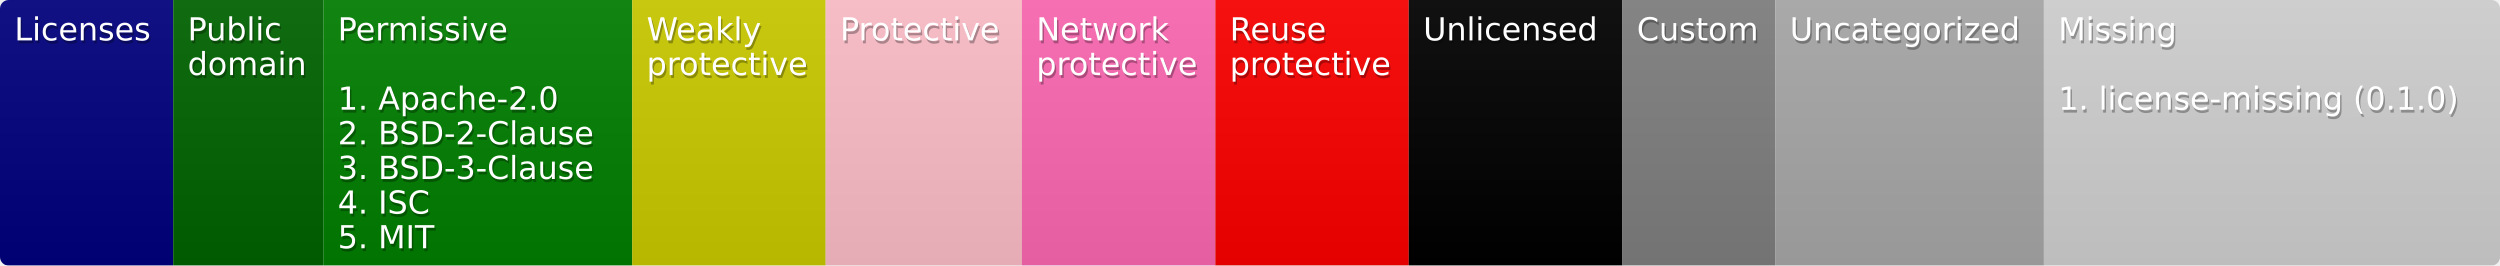
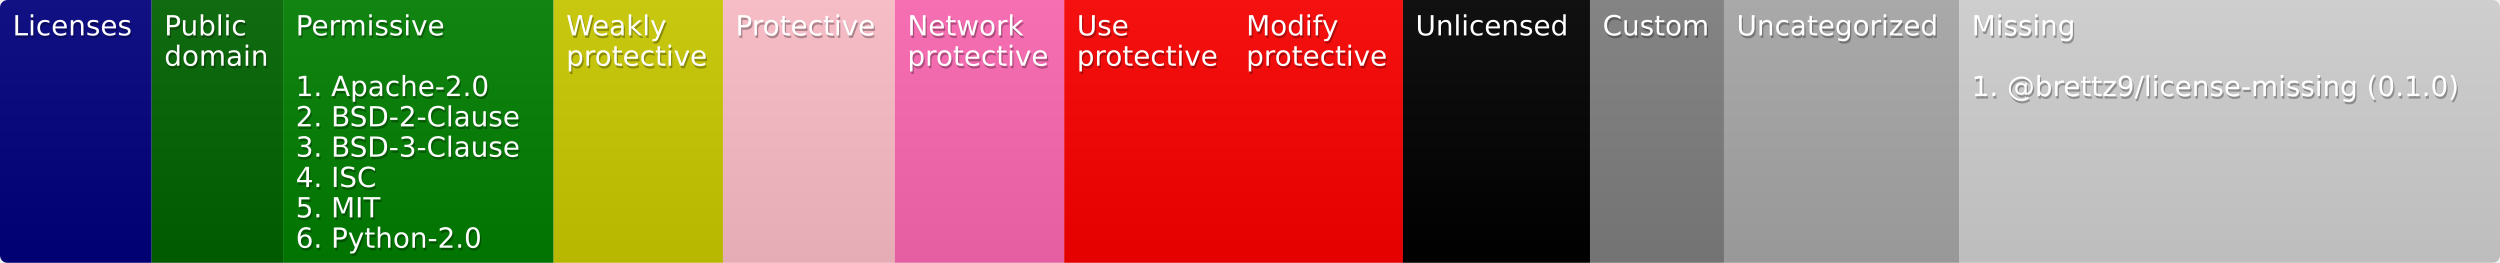
- <svg xmlns="http://www.w3.org/2000/svg" width="866" height="92">
+ <svg xmlns="http://www.w3.org/2000/svg" width="989" height="104">
  <defs>
    <style>text{font-size:11px;font-family:Verdana,DejaVu Sans,Geneva,sans-serif}text.shadow{fill:#010101;fill-opacity:.3}text.high{fill:#fff}</style>
    <linearGradient id="smooth" x2="0" y2="100%">
      <stop offset="0" stop-color="#aaa" stop-opacity=".1" />
      <stop offset="1" stop-opacity=".1" />
    </linearGradient>
    <mask id="round">
      <rect width="100%" height="100%" rx="3" fill="#fff" />
    </mask>
  </defs>
  <g id="bg" mask="url(#round)">
-     <path fill="navy" d="M0 0h60v92H0z" />
-     <path fill="#006400" d="M60 0h52v92H60z" />
-     <path fill="green" d="M112 0h107v92H112z" />
-     <path fill="#cc0" d="M219 0h67v92h-67z" />
-     <path fill="pink" d="M286 0h68v92h-68z" />
-     <path fill="#ff69b4" d="M354 0h67v92h-67z" />
-     <path fill="red" d="M421 0h67v92h-67z" />
-     <path d="M488 0h74v92h-74z" />
-     <path fill="gray" d="M562 0h53v92h-53z" />
-     <path fill="#a9a9a9" d="M615 0h93v92h-93z" />
-     <path fill="#d3d3d3" d="M708 0h158v92H708z" />
-     <path fill="url(#smooth)" d="M0 0h866v92H0z" />
+     <path fill="navy" d="M0 0h60v104H0z" />
+     <path fill="#006400" d="M60 0h52v104H60z" />
+     <path fill="green" d="M112 0h107v104H112z" />
+     <path fill="#cc0" d="M219 0h67v104h-67z" />
+     <path fill="pink" d="M286 0h68v104h-68z" />
+     <path fill="#ff69b4" d="M354 0h67v104h-67z" />
+     <path fill="red" d="M421 0h67v104h-67zM488 0h67v104h-67z" />
+     <path d="M555 0h74v104h-74z" />
+     <path fill="gray" d="M629 0h53v104h-53z" />
+     <path fill="#a9a9a9" d="M682 0h93v104h-93z" />
+     <path fill="#d3d3d3" d="M775 0h214v104H775z" />
+     <path fill="url(#smooth)" d="M0 0h989v104H0z" />
  </g>
  <g id="fg">
    <text class="shadow" x="5.5" y="15">Licenses</text>
    <text class="high" x="5" y="14">Licenses</text>
    <text class="shadow" x="65.5" y="15">Public</text>
    <text class="high" x="65" y="14">Public</text>
    <text class="shadow" x="65.5" y="27">domain</text>
    <text class="high" x="65" y="26">domain</text>
    <text class="shadow" x="117.5" y="15">Permissive</text>
    <text class="high" x="117" y="14">Permissive</text>
    <text class="shadow" x="117.5" y="39">1. Apache-2.0</text>
    <text class="high" x="117" y="38">1. Apache-2.0</text>
    <text class="shadow" x="117.5" y="51">2. BSD-2-Clause</text>
    <text class="high" x="117" y="50">2. BSD-2-Clause</text>
    <text class="shadow" x="117.5" y="63">3. BSD-3-Clause</text>
    <text class="high" x="117" y="62">3. BSD-3-Clause</text>
    <text class="shadow" x="117.5" y="75">4. ISC</text>
    <text class="high" x="117" y="74">4. ISC</text>
    <text class="shadow" x="117.5" y="87">5. MIT</text>
    <text class="high" x="117" y="86">5. MIT</text>
+     <text class="shadow" x="117.5" y="99">6. Python-2.0</text>
+     <text class="high" x="117" y="98">6. Python-2.0</text>
    <text class="shadow" x="224.5" y="15">Weakly</text>
    <text class="high" x="224" y="14">Weakly</text>
    <text class="shadow" x="224.5" y="27">protective</text>
    <text class="high" x="224" y="26">protective</text>
    <text class="shadow" x="291.5" y="15">Protective</text>
    <text class="high" x="291" y="14">Protective</text>
    <text class="shadow" x="359.5" y="15">Network</text>
    <text class="high" x="359" y="14">Network</text>
    <text class="shadow" x="359.5" y="27">protective</text>
    <text class="high" x="359" y="26">protective</text>
-     <text class="shadow" x="426.5" y="15">Reuse</text>
-     <text class="high" x="426" y="14">Reuse</text>
+     <text class="shadow" x="426.5" y="15">Use</text>
+     <text class="high" x="426" y="14">Use</text>
    <text class="shadow" x="426.5" y="27">protective</text>
    <text class="high" x="426" y="26">protective</text>
-     <text class="shadow" x="493.5" y="15">Unlicensed</text>
-     <text class="high" x="493" y="14">Unlicensed</text>
-     <text class="shadow" x="567.5" y="15">Custom</text>
-     <text class="high" x="567" y="14">Custom</text>
-     <text class="shadow" x="620.5" y="15">Uncategorized</text>
-     <text class="high" x="620" y="14">Uncategorized</text>
-     <text class="shadow" x="713.5" y="15">Missing</text>
-     <text class="high" x="713" y="14">Missing</text>
-     <text class="shadow" x="713.5" y="39">1. license-missing (0.1.0)</text>
-     <text class="high" x="713" y="38">1. license-missing (0.1.0)</text>
+     <text class="shadow" x="493.5" y="15">Modify</text>
+     <text class="high" x="493" y="14">Modify</text>
+     <text class="shadow" x="493.5" y="27">protective</text>
+     <text class="high" x="493" y="26">protective</text>
+     <text class="shadow" x="560.5" y="15">Unlicensed</text>
+     <text class="high" x="560" y="14">Unlicensed</text>
+     <text class="shadow" x="634.5" y="15">Custom</text>
+     <text class="high" x="634" y="14">Custom</text>
+     <text class="shadow" x="687.5" y="15">Uncategorized</text>
+     <text class="high" x="687" y="14">Uncategorized</text>
+     <text class="shadow" x="780.5" y="15">Missing</text>
+     <text class="high" x="780" y="14">Missing</text>
+     <text class="shadow" x="780.5" y="39">1. @brettz9/license-missing (0.1.0)</text>
+     <text class="high" x="780" y="38">1. @brettz9/license-missing (0.1.0)</text>
  </g>
</svg>
